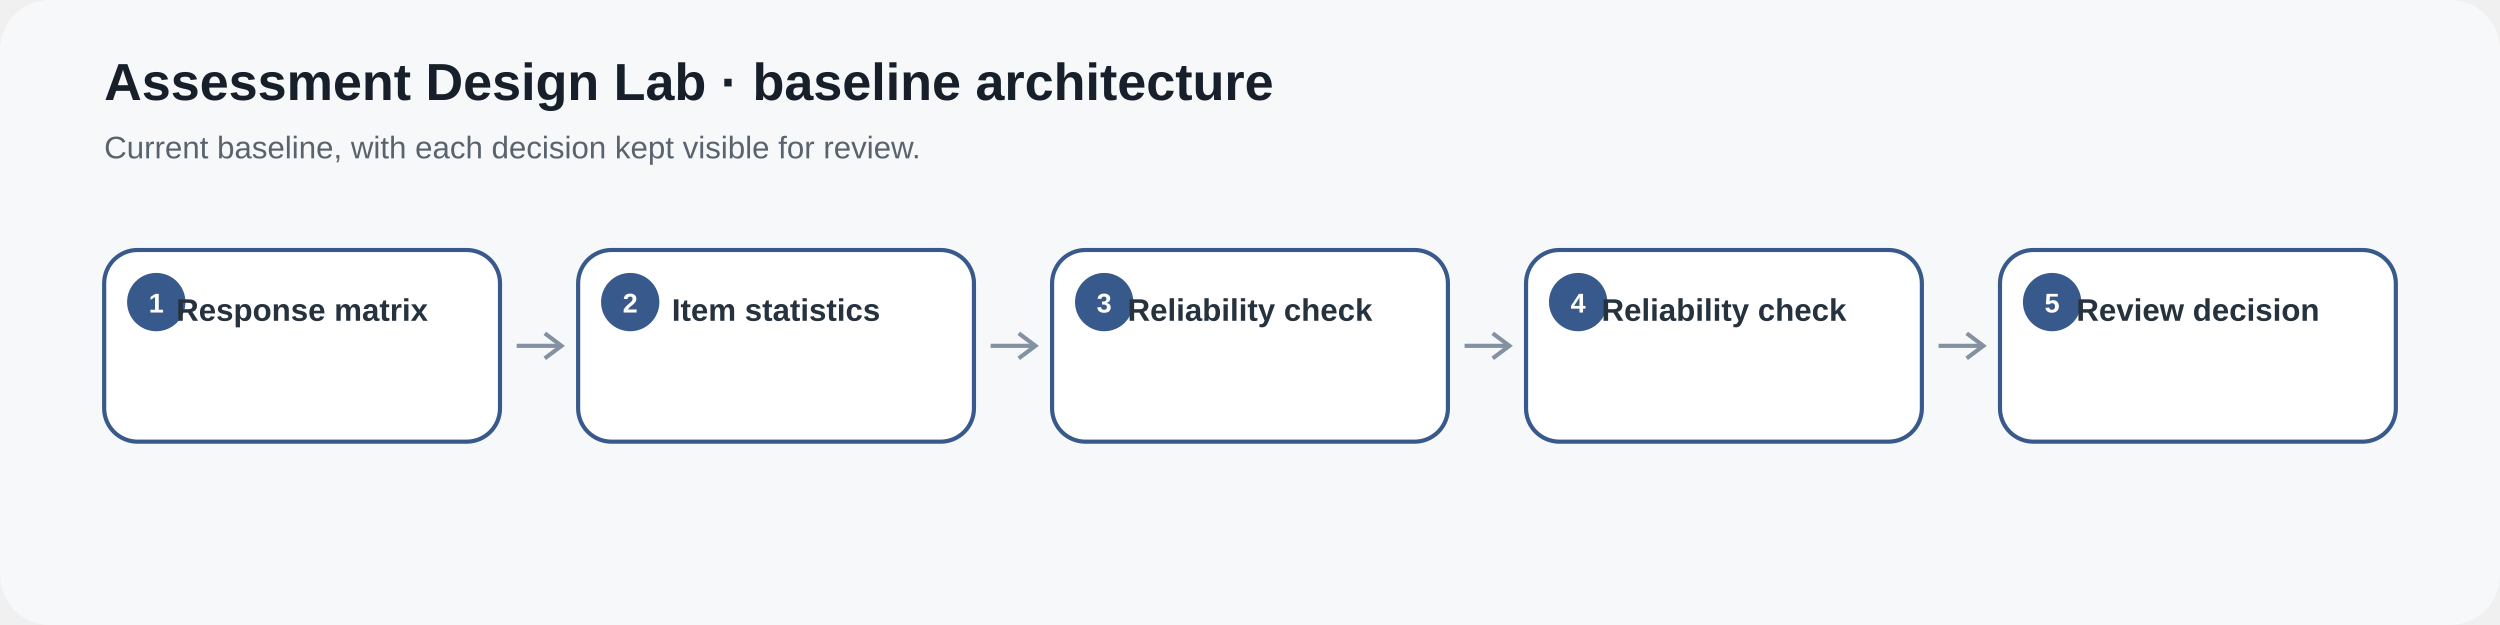
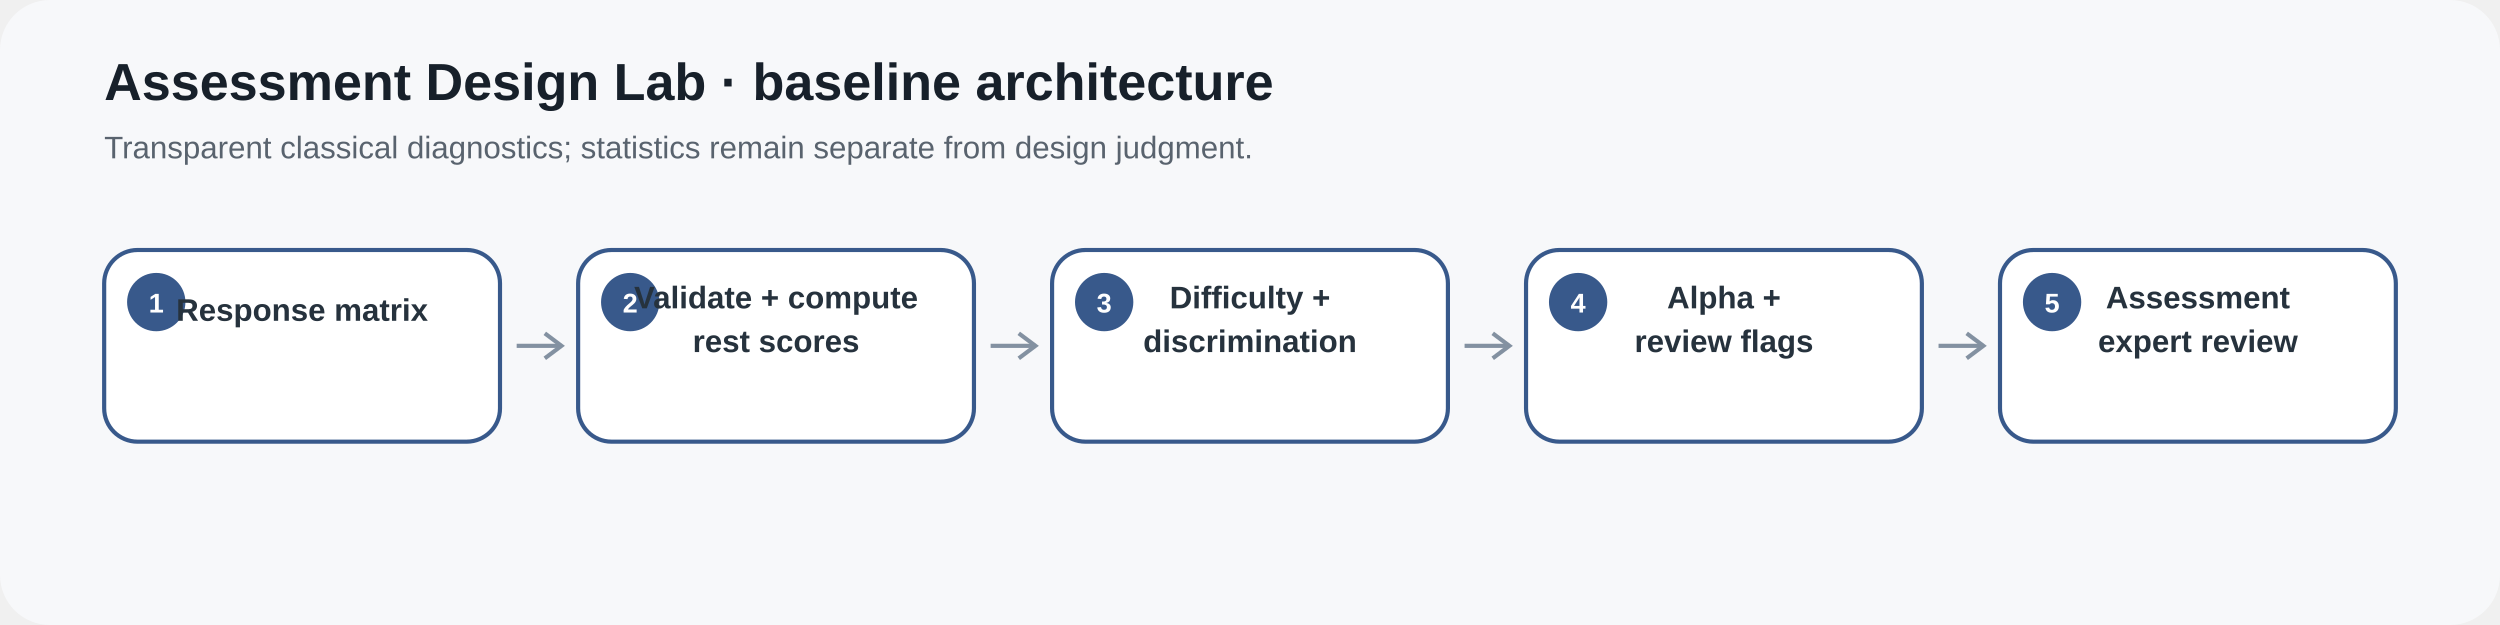
<svg xmlns="http://www.w3.org/2000/svg" width="1200" height="300" viewBox="0 0 1200 300" role="img" aria-labelledby="title desc">
  <rect width="1200" height="300" rx="24" fill="#f7f8fa" />
  <text x="50" y="48" font-family="Arial, Helvetica, sans-serif" font-size="25" font-weight="700" fill="#17202a">Assessment Design Lab · baseline architecture</text>
-   <text x="50" y="76" font-family="Arial, Helvetica, sans-serif" font-size="15" fill="#59636e">Current baseline, with each decision kept visible for review.</text>
-   <rect x="50.0" y="120" width="190" height="92" rx="16" fill="#ffffff" stroke="#38598b" stroke-width="2" />
-   <circle cx="75.0" cy="145" r="14" fill="#38598b" />
-   <text x="75.0" y="150" text-anchor="middle" font-family="Arial, Helvetica, sans-serif" font-size="13" font-weight="700" fill="#ffffff">1</text>
-   <text x="145.0" y="154" text-anchor="middle" font-family="Arial, Helvetica, sans-serif" font-size="15" font-weight="600" fill="#26323d">Response matrix</text>
-   <line x1="248.0" y1="166.0" x2="269.5" y2="166.0" stroke="#8391a1" stroke-width="2" />
-   <path d="M 261.5 160.0 L 269.5 166.0 L 261.5 172.0" fill="none" stroke="#8391a1" stroke-width="2" />
-   <rect x="277.5" y="120" width="190" height="92" rx="16" fill="#ffffff" stroke="#38598b" stroke-width="2" />
+   <text x="50" y="76" font-family="Arial, Helvetica, sans-serif" font-size="15" fill="#59636e">Transparent classical diagnostics; statistics remain separate from design judgment.</text>
+   <rect x="50" y="120" width="190" height="92" rx="16" fill="#fff" stroke="#38598b" stroke-width="2" />
+   <circle cx="75" cy="145" r="14" fill="#38598b" />
+   <text x="75" y="150" text-anchor="middle" font-family="Arial" font-size="13" font-weight="700" fill="#fff">1</text>
+   <text x="145" y="154" text-anchor="middle" font-family="Arial" font-size="15" font-weight="600" fill="#26323d">Response matrix</text>
+   <line x1="248" y1="166" x2="269.5" y2="166" stroke="#8391a1" stroke-width="2" />
+   <path d="M261.5 160 L269.5 166 L261.5 172" fill="none" stroke="#8391a1" stroke-width="2" />
+   <rect x="277.5" y="120" width="190" height="92" rx="16" fill="#fff" stroke="#38598b" stroke-width="2" />
  <circle cx="302.5" cy="145" r="14" fill="#38598b" />
-   <text x="302.5" y="150" text-anchor="middle" font-family="Arial, Helvetica, sans-serif" font-size="13" font-weight="700" fill="#ffffff">2</text>
-   <text x="372.5" y="154" text-anchor="middle" font-family="Arial, Helvetica, sans-serif" font-size="15" font-weight="600" fill="#26323d">Item statistics</text>
-   <line x1="475.5" y1="166.0" x2="497.0" y2="166.0" stroke="#8391a1" stroke-width="2" />
-   <path d="M 489.0 160.0 L 497.0 166.0 L 489.0 172.0" fill="none" stroke="#8391a1" stroke-width="2" />
-   <rect x="505.0" y="120" width="190" height="92" rx="16" fill="#ffffff" stroke="#38598b" stroke-width="2" />
-   <circle cx="530.0" cy="145" r="14" fill="#38598b" />
-   <text x="530.0" y="150" text-anchor="middle" font-family="Arial, Helvetica, sans-serif" font-size="13" font-weight="700" fill="#ffffff">3</text>
-   <text x="600.0" y="154" text-anchor="middle" font-family="Arial, Helvetica, sans-serif" font-size="15" font-weight="600" fill="#26323d">Reliability check</text>
-   <line x1="703.0" y1="166.0" x2="724.5" y2="166.0" stroke="#8391a1" stroke-width="2" />
-   <path d="M 716.5 160.0 L 724.5 166.0 L 716.5 172.0" fill="none" stroke="#8391a1" stroke-width="2" />
-   <rect x="732.5" y="120" width="190" height="92" rx="16" fill="#ffffff" stroke="#38598b" stroke-width="2" />
+   <text x="302.5" y="150" text-anchor="middle" font-family="Arial" font-size="13" font-weight="700" fill="#fff">2</text>
+   <text x="372.5" y="148" text-anchor="middle" font-family="Arial" font-size="15" font-weight="600" fill="#26323d">Validate + compute</text>
+   <text x="372.5" y="169" text-anchor="middle" font-family="Arial" font-size="15" font-weight="600" fill="#26323d">rest scores</text>
+   <line x1="475.5" y1="166" x2="497" y2="166" stroke="#8391a1" stroke-width="2" />
+   <path d="M489 160 L497 166 L489 172" fill="none" stroke="#8391a1" stroke-width="2" />
+   <rect x="505" y="120" width="190" height="92" rx="16" fill="#fff" stroke="#38598b" stroke-width="2" />
+   <circle cx="530" cy="145" r="14" fill="#38598b" />
+   <text x="530" y="150" text-anchor="middle" font-family="Arial" font-size="13" font-weight="700" fill="#fff">3</text>
+   <text x="600" y="148" text-anchor="middle" font-family="Arial" font-size="15" font-weight="600" fill="#26323d">Difficulty +</text>
+   <text x="600" y="169" text-anchor="middle" font-family="Arial" font-size="15" font-weight="600" fill="#26323d">discrimination</text>
+   <line x1="703" y1="166" x2="724.5" y2="166" stroke="#8391a1" stroke-width="2" />
+   <path d="M716.5 160 L724.5 166 L716.5 172" fill="none" stroke="#8391a1" stroke-width="2" />
+   <rect x="732.5" y="120" width="190" height="92" rx="16" fill="#fff" stroke="#38598b" stroke-width="2" />
  <circle cx="757.5" cy="145" r="14" fill="#38598b" />
-   <text x="757.5" y="150" text-anchor="middle" font-family="Arial, Helvetica, sans-serif" font-size="13" font-weight="700" fill="#ffffff">4</text>
-   <text x="827.5" y="154" text-anchor="middle" font-family="Arial, Helvetica, sans-serif" font-size="15" font-weight="600" fill="#26323d">Reliability check</text>
-   <line x1="930.5" y1="166.0" x2="952.0" y2="166.0" stroke="#8391a1" stroke-width="2" />
-   <path d="M 944.0 160.0 L 952.0 166.0 L 944.0 172.0" fill="none" stroke="#8391a1" stroke-width="2" />
-   <rect x="960.0" y="120" width="190" height="92" rx="16" fill="#ffffff" stroke="#38598b" stroke-width="2" />
-   <circle cx="985.0" cy="145" r="14" fill="#38598b" />
-   <text x="985.0" y="150" text-anchor="middle" font-family="Arial, Helvetica, sans-serif" font-size="13" font-weight="700" fill="#ffffff">5</text>
-   <text x="1055.0" y="154" text-anchor="middle" font-family="Arial, Helvetica, sans-serif" font-size="15" font-weight="600" fill="#26323d">Review decision</text>
+   <text x="757.5" y="150" text-anchor="middle" font-family="Arial" font-size="13" font-weight="700" fill="#fff">4</text>
+   <text x="827.5" y="148" text-anchor="middle" font-family="Arial" font-size="15" font-weight="600" fill="#26323d">Alpha +</text>
+   <text x="827.5" y="169" text-anchor="middle" font-family="Arial" font-size="15" font-weight="600" fill="#26323d">review flags</text>
+   <line x1="930.5" y1="166" x2="952" y2="166" stroke="#8391a1" stroke-width="2" />
+   <path d="M944 160 L952 166 L944 172" fill="none" stroke="#8391a1" stroke-width="2" />
+   <rect x="960" y="120" width="190" height="92" rx="16" fill="#fff" stroke="#38598b" stroke-width="2" />
+   <circle cx="985" cy="145" r="14" fill="#38598b" />
+   <text x="985" y="150" text-anchor="middle" font-family="Arial" font-size="13" font-weight="700" fill="#fff">5</text>
+   <text x="1055" y="148" text-anchor="middle" font-family="Arial" font-size="15" font-weight="600" fill="#26323d">Assessment</text>
+   <text x="1055" y="169" text-anchor="middle" font-family="Arial" font-size="15" font-weight="600" fill="#26323d">expert review</text>
</svg>
